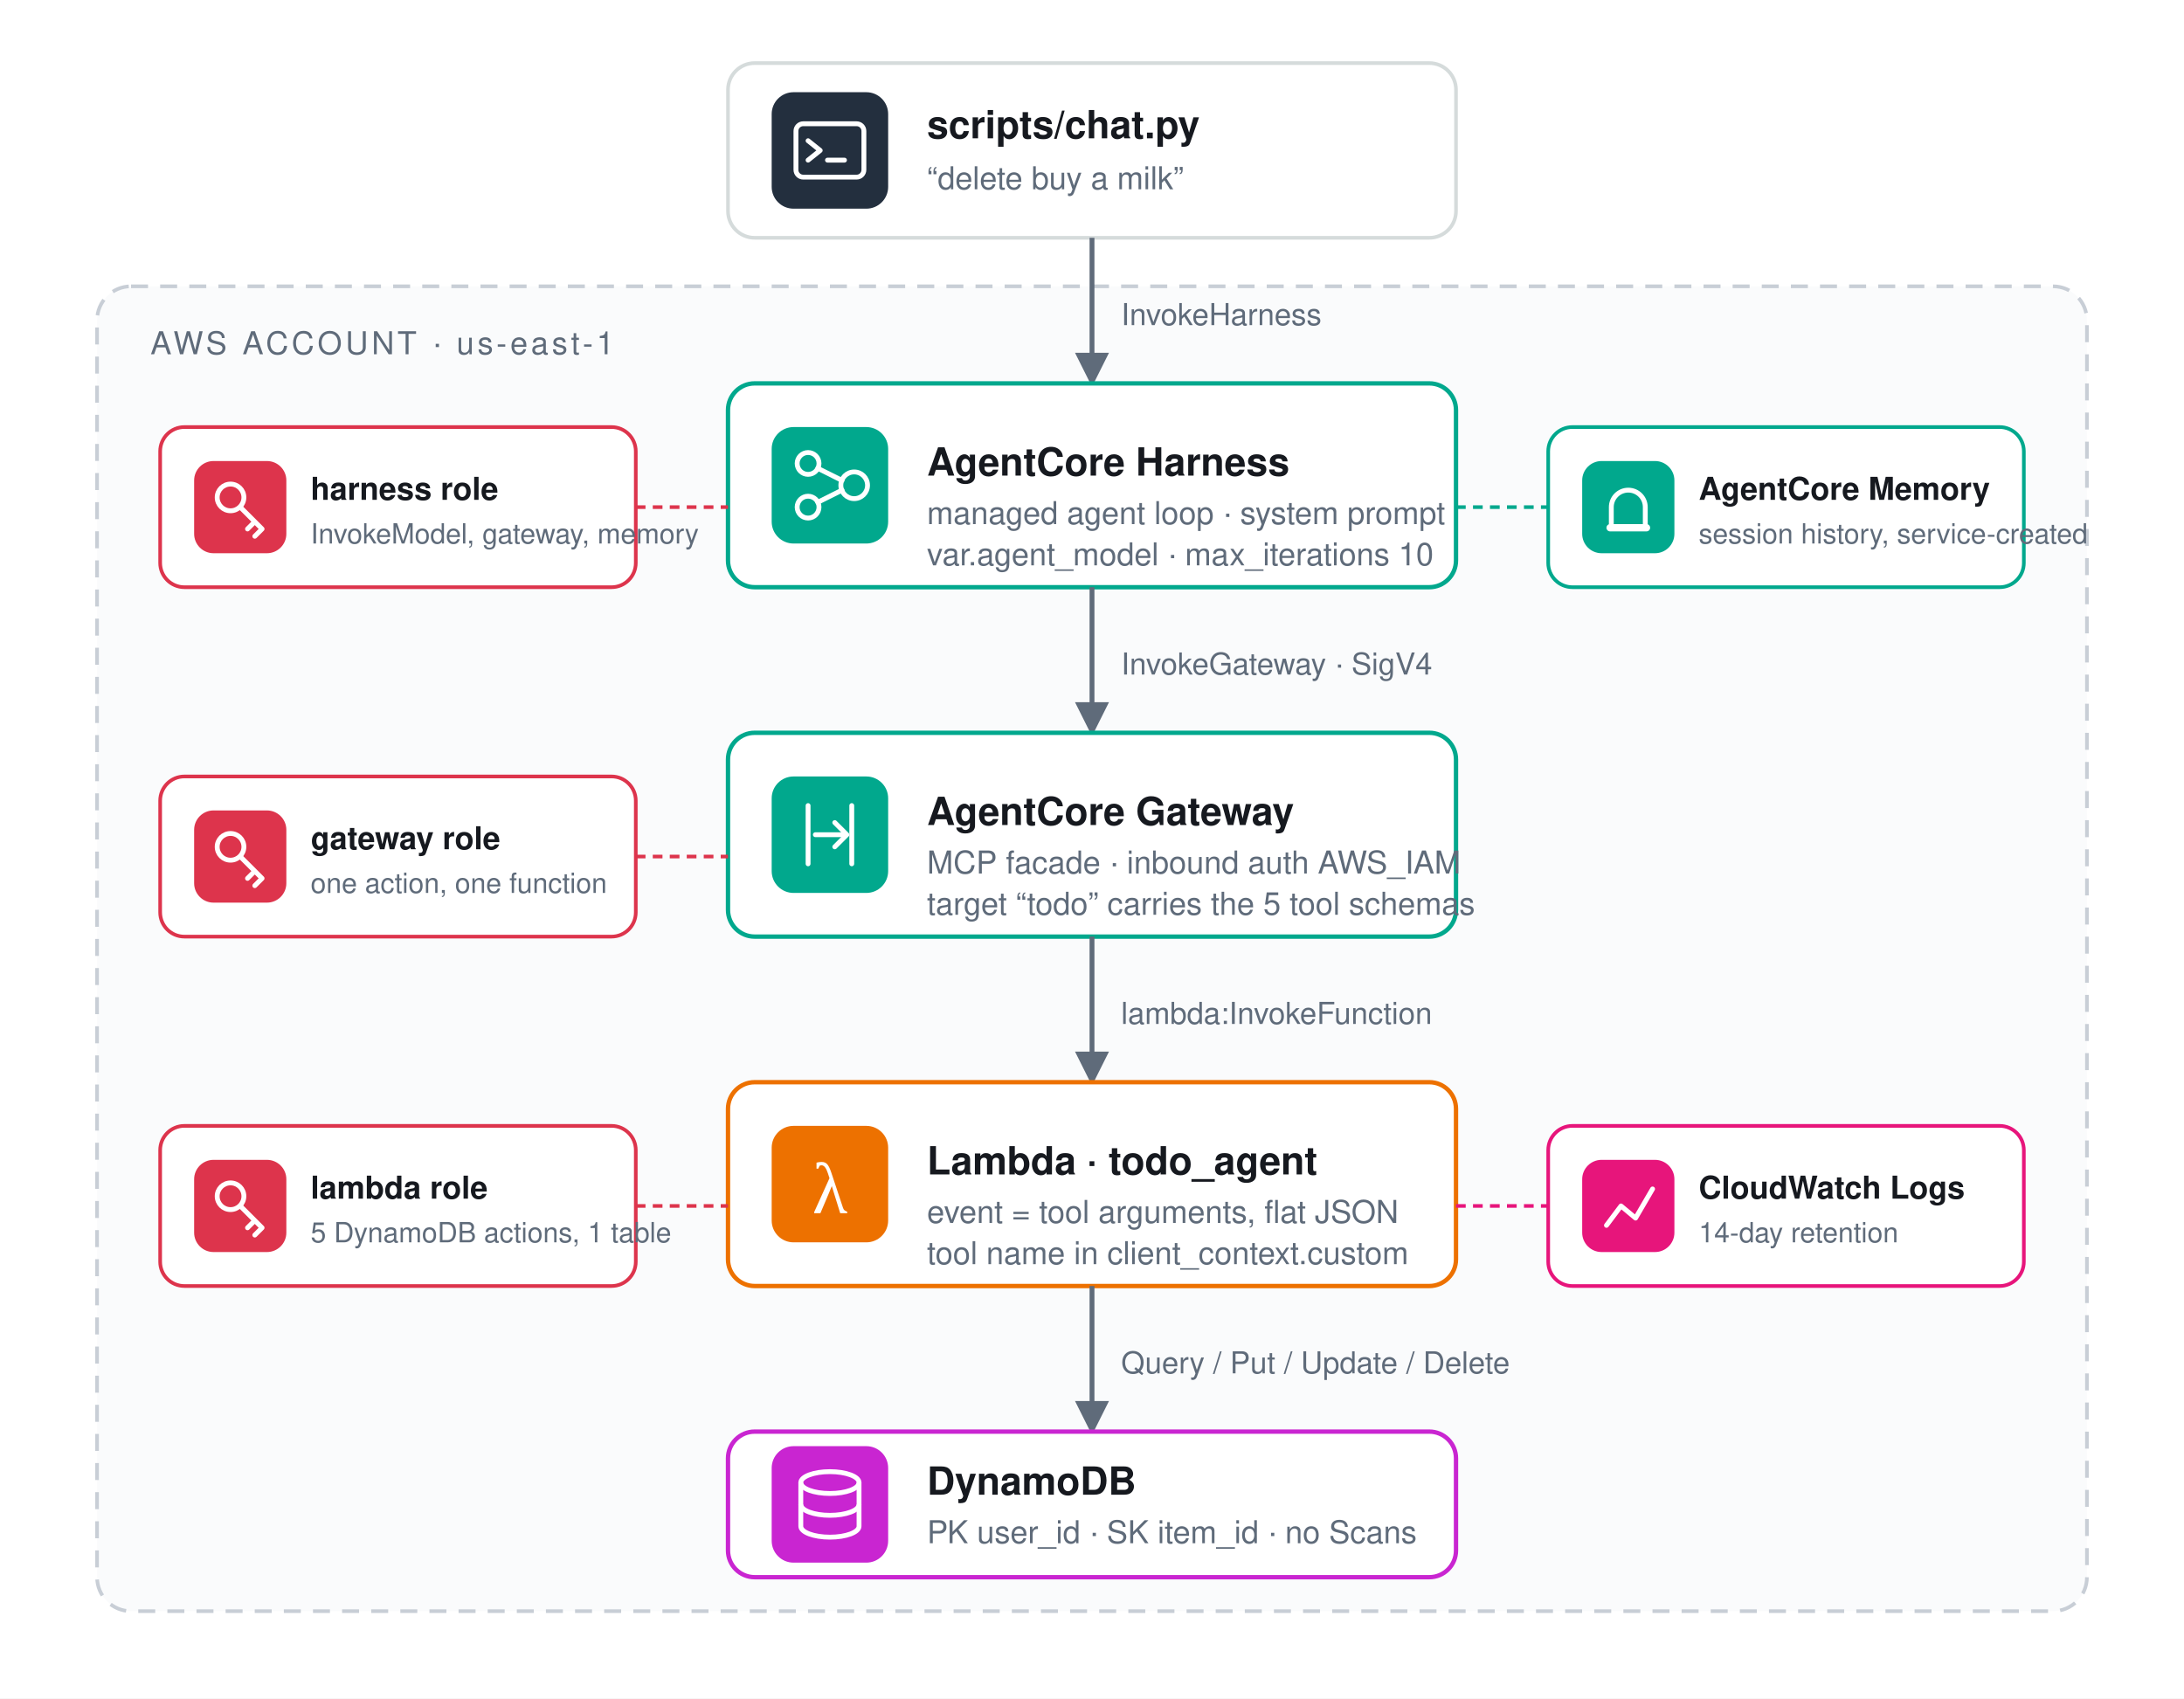
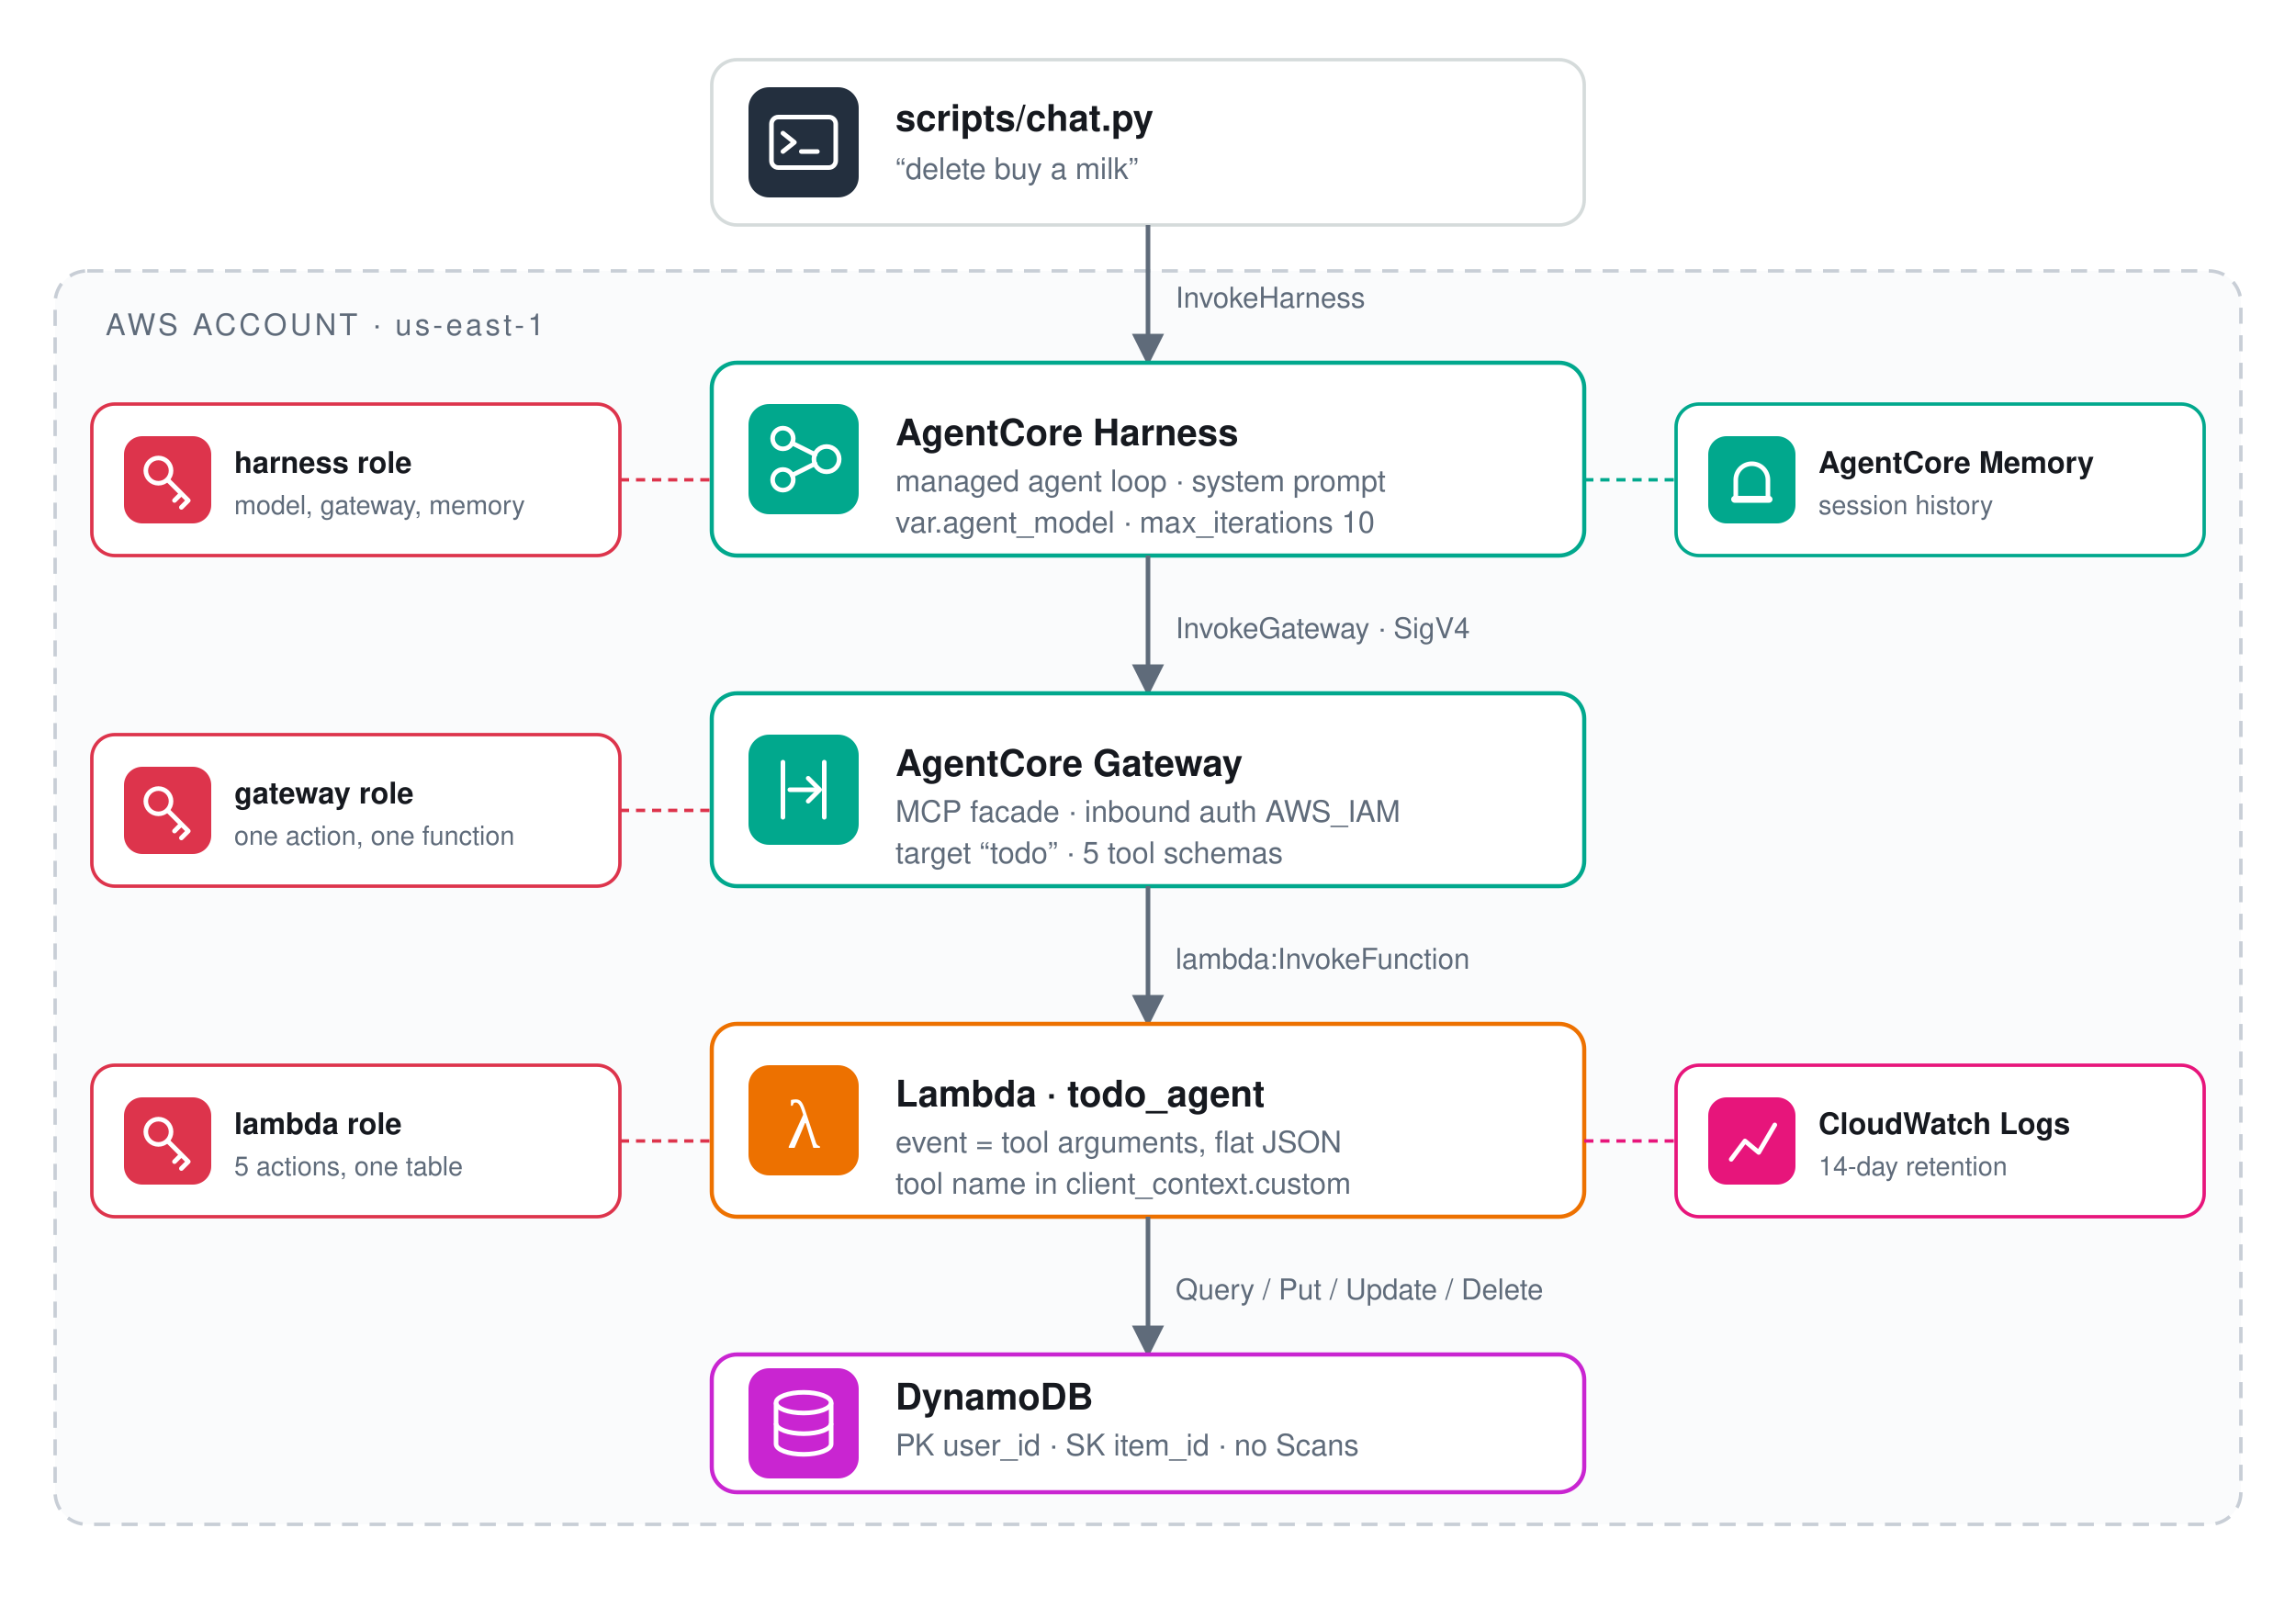
- <svg xmlns="http://www.w3.org/2000/svg" viewBox="0 0 900 700" width="900" height="700" font-family="-apple-system, BlinkMacSystemFont, 'Segoe UI', Helvetica, Arial, sans-serif">
+ <svg xmlns="http://www.w3.org/2000/svg" viewBox="0 0 1000 700" width="1000" height="700" font-family="-apple-system, BlinkMacSystemFont, 'Segoe UI', Helvetica, Arial, sans-serif">
  <defs>
    <marker id="arrow" viewBox="0 0 10 10" refX="9" refY="5" markerWidth="7" markerHeight="7" orient="auto-start-reverse">
      <path d="M 0 0 L 10 5 L 0 10 z" fill="#5f6b7a" />
    </marker>
  </defs>
-   <rect width="900" height="700" fill="#ffffff" />
-   <rect x="40" y="118" width="820" height="546" rx="14" fill="#fafbfc" stroke="#c8ced6" stroke-width="1.5" stroke-dasharray="7 5" />
-   <text x="62" y="146" font-size="13" fill="#5f6b7a" letter-spacing="1.4">AWS ACCOUNT · us-east-1</text>
+   <rect width="1000" height="700" fill="#ffffff" />
+   <rect x="24" y="118" width="952" height="546" rx="14" fill="#fafbfc" stroke="#c8ced6" stroke-width="1.5" stroke-dasharray="7 5" />
+   <text x="46" y="146" font-size="13" fill="#5f6b7a" letter-spacing="1.4">AWS ACCOUNT · us-east-1</text>
  <g>
-     <rect x="300" y="26" width="300" height="72" rx="11" fill="#ffffff" stroke="#d5dbdb" stroke-width="1.5" />
-     <g transform="translate(318, 38)">
+     <rect x="310" y="26" width="380" height="72" rx="11" fill="#ffffff" stroke="#d5dbdb" stroke-width="1.5" />
+     <g transform="translate(326, 38)">
      <rect width="48" height="48" rx="9" fill="#232f3e" />
      <rect x="10" y="13" width="28" height="22" rx="3" fill="none" stroke="#ffffff" stroke-width="2" />
      <path d="M15 20 l5 4 -5 4" fill="none" stroke="#ffffff" stroke-width="2" stroke-linecap="round" stroke-linejoin="round" />
      <path d="M23 28 h7" stroke="#ffffff" stroke-width="2" stroke-linecap="round" />
    </g>
-     <text x="382" y="57" font-size="16" font-weight="600" fill="#16191f">scripts/chat.py</text>
-     <text x="382" y="78" font-size="13" fill="#5f6b7a">“delete buy a milk”</text>
+     <text x="390" y="57" font-size="16" font-weight="600" fill="#16191f">scripts/chat.py</text>
+     <text x="390" y="78" font-size="13" fill="#5f6b7a">“delete buy a milk”</text>
  </g>
-   <path d="M450 98 V 158" stroke="#5f6b7a" stroke-width="2" marker-end="url(#arrow)" />
-   <text x="462" y="134" font-size="12.5" fill="#5f6b7a">InvokeHarness</text>
+   <path d="M500 98 V 158" stroke="#5f6b7a" stroke-width="2" marker-end="url(#arrow)" />
+   <text x="512" y="134" font-size="12.5" fill="#5f6b7a">InvokeHarness</text>
  <g>
-     <rect x="300" y="158" width="300" height="84" rx="11" fill="#ffffff" stroke="#01a88d" stroke-width="1.8" />
-     <g transform="translate(318, 176)">
+     <rect x="310" y="158" width="380" height="84" rx="11" fill="#ffffff" stroke="#01a88d" stroke-width="1.8" />
+     <g transform="translate(326, 176)">
      <rect width="48" height="48" rx="9" fill="#01a88d" />
      <circle cx="15" cy="15" r="4.5" fill="none" stroke="#ffffff" stroke-width="2" />
      <circle cx="15" cy="33" r="4.5" fill="none" stroke="#ffffff" stroke-width="2" />
      <circle cx="34" cy="24" r="5.5" fill="none" stroke="#ffffff" stroke-width="2" />
      <path d="M19 17 l10 5 M19 31 l10 -5" stroke="#ffffff" stroke-width="2" stroke-linecap="round" />
    </g>
-     <text x="382" y="196" font-size="16" font-weight="600" fill="#16191f">AgentCore Harness</text>
-     <text x="382" y="216" font-size="13" fill="#5f6b7a">managed agent loop · system prompt</text>
-     <text x="382" y="233" font-size="13" fill="#5f6b7a">var.agent_model · max_iterations 10</text>
+     <text x="390" y="194" font-size="16" font-weight="600" fill="#16191f">AgentCore Harness</text>
+     <text x="390" y="214" font-size="13" fill="#5f6b7a">managed agent loop · system prompt</text>
+     <text x="390" y="232" font-size="13" fill="#5f6b7a">var.agent_model · max_iterations 10</text>
  </g>
-   <path d="M450 242 V 302" stroke="#5f6b7a" stroke-width="2" marker-end="url(#arrow)" />
-   <text x="462" y="278" font-size="12.5" fill="#5f6b7a">InvokeGateway · SigV4</text>
+   <path d="M500 242 V 302" stroke="#5f6b7a" stroke-width="2" marker-end="url(#arrow)" />
+   <text x="512" y="278" font-size="12.5" fill="#5f6b7a">InvokeGateway · SigV4</text>
  <g>
-     <rect x="300" y="302" width="300" height="84" rx="11" fill="#ffffff" stroke="#01a88d" stroke-width="1.8" />
-     <g transform="translate(318, 320)">
+     <rect x="310" y="302" width="380" height="84" rx="11" fill="#ffffff" stroke="#01a88d" stroke-width="1.8" />
+     <g transform="translate(326, 320)">
      <rect width="48" height="48" rx="9" fill="#01a88d" />
      <path d="M15 12 v24 M33 12 v24" stroke="#ffffff" stroke-width="2" stroke-linecap="round" />
      <path d="M18 24 h12" stroke="#ffffff" stroke-width="2" stroke-linecap="round" />
      <path d="M26 19 l5 5 -5 5" fill="none" stroke="#ffffff" stroke-width="2" stroke-linecap="round" stroke-linejoin="round" />
    </g>
-     <text x="382" y="340" font-size="16" font-weight="600" fill="#16191f">AgentCore Gateway</text>
-     <text x="382" y="360" font-size="13" fill="#5f6b7a">MCP facade · inbound auth AWS_IAM</text>
-     <text x="382" y="377" font-size="13" fill="#5f6b7a">target “todo” carries the 5 tool schemas</text>
+     <text x="390" y="338" font-size="16" font-weight="600" fill="#16191f">AgentCore Gateway</text>
+     <text x="390" y="358" font-size="13" fill="#5f6b7a">MCP facade · inbound auth AWS_IAM</text>
+     <text x="390" y="376" font-size="13" fill="#5f6b7a">target “todo” · 5 tool schemas</text>
  </g>
-   <path d="M450 386 V 446" stroke="#5f6b7a" stroke-width="2" marker-end="url(#arrow)" />
-   <text x="462" y="422" font-size="12.5" fill="#5f6b7a">lambda:InvokeFunction</text>
+   <path d="M500 386 V 446" stroke="#5f6b7a" stroke-width="2" marker-end="url(#arrow)" />
+   <text x="512" y="422" font-size="12.5" fill="#5f6b7a">lambda:InvokeFunction</text>
  <g>
-     <rect x="300" y="446" width="300" height="84" rx="11" fill="#ffffff" stroke="#ed7100" stroke-width="1.8" />
-     <g transform="translate(318, 464)">
+     <rect x="310" y="446" width="380" height="84" rx="11" fill="#ffffff" stroke="#ed7100" stroke-width="1.8" />
+     <g transform="translate(326, 464)">
      <rect width="48" height="48" rx="9" fill="#ed7100" />
      <text x="24" y="36" font-size="30" font-family="Georgia, 'Times New Roman', serif" fill="#ffffff" text-anchor="middle">λ</text>
    </g>
-     <text x="382" y="484" font-size="16" font-weight="600" fill="#16191f">Lambda · todo_agent</text>
-     <text x="382" y="504" font-size="13" fill="#5f6b7a">event = tool arguments, flat JSON</text>
-     <text x="382" y="521" font-size="13" fill="#5f6b7a">tool name in client_context.custom</text>
+     <text x="390" y="482" font-size="16" font-weight="600" fill="#16191f">Lambda · todo_agent</text>
+     <text x="390" y="502" font-size="13" fill="#5f6b7a">event = tool arguments, flat JSON</text>
+     <text x="390" y="520" font-size="13" fill="#5f6b7a">tool name in client_context.custom</text>
  </g>
-   <path d="M450 530 V 590" stroke="#5f6b7a" stroke-width="2" marker-end="url(#arrow)" />
-   <text x="462" y="566" font-size="12.5" fill="#5f6b7a">Query / Put / Update / Delete</text>
+   <path d="M500 530 V 590" stroke="#5f6b7a" stroke-width="2" marker-end="url(#arrow)" />
+   <text x="512" y="566" font-size="12.5" fill="#5f6b7a">Query / Put / Update / Delete</text>
  <g>
-     <rect x="300" y="590" width="300" height="60" rx="11" fill="#ffffff" stroke="#c925d1" stroke-width="1.8" />
-     <g transform="translate(318, 596)">
+     <rect x="310" y="590" width="380" height="60" rx="11" fill="#ffffff" stroke="#c925d1" stroke-width="1.8" />
+     <g transform="translate(326, 596)">
      <rect width="48" height="48" rx="9" fill="#c925d1" />
      <ellipse cx="24" cy="15" rx="12" ry="4.5" fill="none" stroke="#ffffff" stroke-width="2" />
      <path d="M12 15 v18 c0 2.5 5.4 4.5 12 4.5 s12 -2 12 -4.5 v-18" fill="none" stroke="#ffffff" stroke-width="2" />
      <path d="M12 24 c0 2.5 5.4 4.5 12 4.5 s12 -2 12 -4.5" fill="none" stroke="#ffffff" stroke-width="2" />
    </g>
-     <text x="382" y="616" font-size="16" font-weight="600" fill="#16191f">DynamoDB</text>
-     <text x="382" y="636" font-size="13" fill="#5f6b7a">PK user_id · SK item_id · no Scans</text>
+     <text x="390" y="614" font-size="16" font-weight="600" fill="#16191f">DynamoDB</text>
+     <text x="390" y="634" font-size="13" fill="#5f6b7a">PK user_id · SK item_id · no Scans</text>
  </g>
-   <g transform="translate(66, 176)">
-     <rect width="196" height="66" rx="10" fill="#ffffff" stroke="#dd344c" stroke-width="1.5" />
+   <g transform="translate(40, 176)">
+     <rect width="230" height="66" rx="10" fill="#ffffff" stroke="#dd344c" stroke-width="1.5" />
    <g transform="translate(14, 14)">
      <rect width="38" height="38" rx="8" fill="#dd344c" />
      <circle cx="15" cy="15" r="5.5" fill="none" stroke="#ffffff" stroke-width="2" />
      <path d="M19 19 l9 9 M25 25 l-3 3 M28 28 l-3 3" stroke="#ffffff" stroke-width="2" stroke-linecap="round" />
    </g>
    <text x="62" y="30" font-size="13" font-weight="600" fill="#16191f">harness role</text>
-     <text x="62" y="48" font-size="11.5" fill="#5f6b7a">InvokeModel, gateway, memory</text>
+     <text x="62" y="48" font-size="11.5" fill="#5f6b7a">model, gateway, memory</text>
  </g>
-   <path d="M262 209 H 300" stroke="#dd344c" stroke-width="1.5" stroke-dasharray="4 3" />
-   <g transform="translate(66, 320)">
-     <rect width="196" height="66" rx="10" fill="#ffffff" stroke="#dd344c" stroke-width="1.5" />
+   <path d="M270 209 H 310" stroke="#dd344c" stroke-width="1.5" stroke-dasharray="4 3" />
+   <g transform="translate(40, 320)">
+     <rect width="230" height="66" rx="10" fill="#ffffff" stroke="#dd344c" stroke-width="1.5" />
    <g transform="translate(14, 14)">
      <rect width="38" height="38" rx="8" fill="#dd344c" />
      <circle cx="15" cy="15" r="5.5" fill="none" stroke="#ffffff" stroke-width="2" />
      <path d="M19 19 l9 9 M25 25 l-3 3 M28 28 l-3 3" stroke="#ffffff" stroke-width="2" stroke-linecap="round" />
    </g>
    <text x="62" y="30" font-size="13" font-weight="600" fill="#16191f">gateway role</text>
    <text x="62" y="48" font-size="11.5" fill="#5f6b7a">one action, one function</text>
  </g>
-   <path d="M262 353 H 300" stroke="#dd344c" stroke-width="1.5" stroke-dasharray="4 3" />
-   <g transform="translate(66, 464)">
-     <rect width="196" height="66" rx="10" fill="#ffffff" stroke="#dd344c" stroke-width="1.5" />
+   <path d="M270 353 H 310" stroke="#dd344c" stroke-width="1.5" stroke-dasharray="4 3" />
+   <g transform="translate(40, 464)">
+     <rect width="230" height="66" rx="10" fill="#ffffff" stroke="#dd344c" stroke-width="1.5" />
    <g transform="translate(14, 14)">
      <rect width="38" height="38" rx="8" fill="#dd344c" />
      <circle cx="15" cy="15" r="5.5" fill="none" stroke="#ffffff" stroke-width="2" />
      <path d="M19 19 l9 9 M25 25 l-3 3 M28 28 l-3 3" stroke="#ffffff" stroke-width="2" stroke-linecap="round" />
    </g>
    <text x="62" y="30" font-size="13" font-weight="600" fill="#16191f">lambda role</text>
-     <text x="62" y="48" font-size="11.5" fill="#5f6b7a">5 DynamoDB actions, 1 table</text>
+     <text x="62" y="48" font-size="11.5" fill="#5f6b7a">5 actions, one table</text>
  </g>
-   <path d="M262 497 H 300" stroke="#dd344c" stroke-width="1.5" stroke-dasharray="4 3" />
-   <g transform="translate(638, 176)">
-     <rect width="196" height="66" rx="10" fill="#ffffff" stroke="#01a88d" stroke-width="1.5" />
+   <path d="M270 497 H 310" stroke="#dd344c" stroke-width="1.5" stroke-dasharray="4 3" />
+   <g transform="translate(730, 176)">
+     <rect width="230" height="66" rx="10" fill="#ffffff" stroke="#01a88d" stroke-width="1.5" />
    <g transform="translate(14, 14)">
      <rect width="38" height="38" rx="8" fill="#01a88d" />
      <path d="M12 27 v-8 a7 7 0 0 1 14 0 v8" fill="none" stroke="#ffffff" stroke-width="2" />
      <rect x="10" y="26" width="18" height="3" rx="1.5" fill="#ffffff" />
    </g>
    <text x="62" y="30" font-size="13" font-weight="600" fill="#16191f">AgentCore Memory</text>
-     <text x="62" y="48" font-size="11.5" fill="#5f6b7a">session history, service-created</text>
+     <text x="62" y="48" font-size="11.5" fill="#5f6b7a">session history</text>
  </g>
-   <path d="M600 209 H 638" stroke="#01a88d" stroke-width="1.5" stroke-dasharray="4 3" />
-   <g transform="translate(638, 464)">
-     <rect width="196" height="66" rx="10" fill="#ffffff" stroke="#e7157b" stroke-width="1.5" />
+   <path d="M690 209 H 730" stroke="#01a88d" stroke-width="1.5" stroke-dasharray="4 3" />
+   <g transform="translate(730, 464)">
+     <rect width="230" height="66" rx="10" fill="#ffffff" stroke="#e7157b" stroke-width="1.5" />
    <g transform="translate(14, 14)">
      <rect width="38" height="38" rx="8" fill="#e7157b" />
      <polyline points="10,27 16,19 22,24 29,12" fill="none" stroke="#ffffff" stroke-width="2" stroke-linecap="round" stroke-linejoin="round" />
    </g>
    <text x="62" y="30" font-size="13" font-weight="600" fill="#16191f">CloudWatch Logs</text>
    <text x="62" y="48" font-size="11.5" fill="#5f6b7a">14-day retention</text>
  </g>
-   <path d="M600 497 H 638" stroke="#e7157b" stroke-width="1.5" stroke-dasharray="4 3" />
+   <path d="M690 497 H 730" stroke="#e7157b" stroke-width="1.5" stroke-dasharray="4 3" />
</svg>
